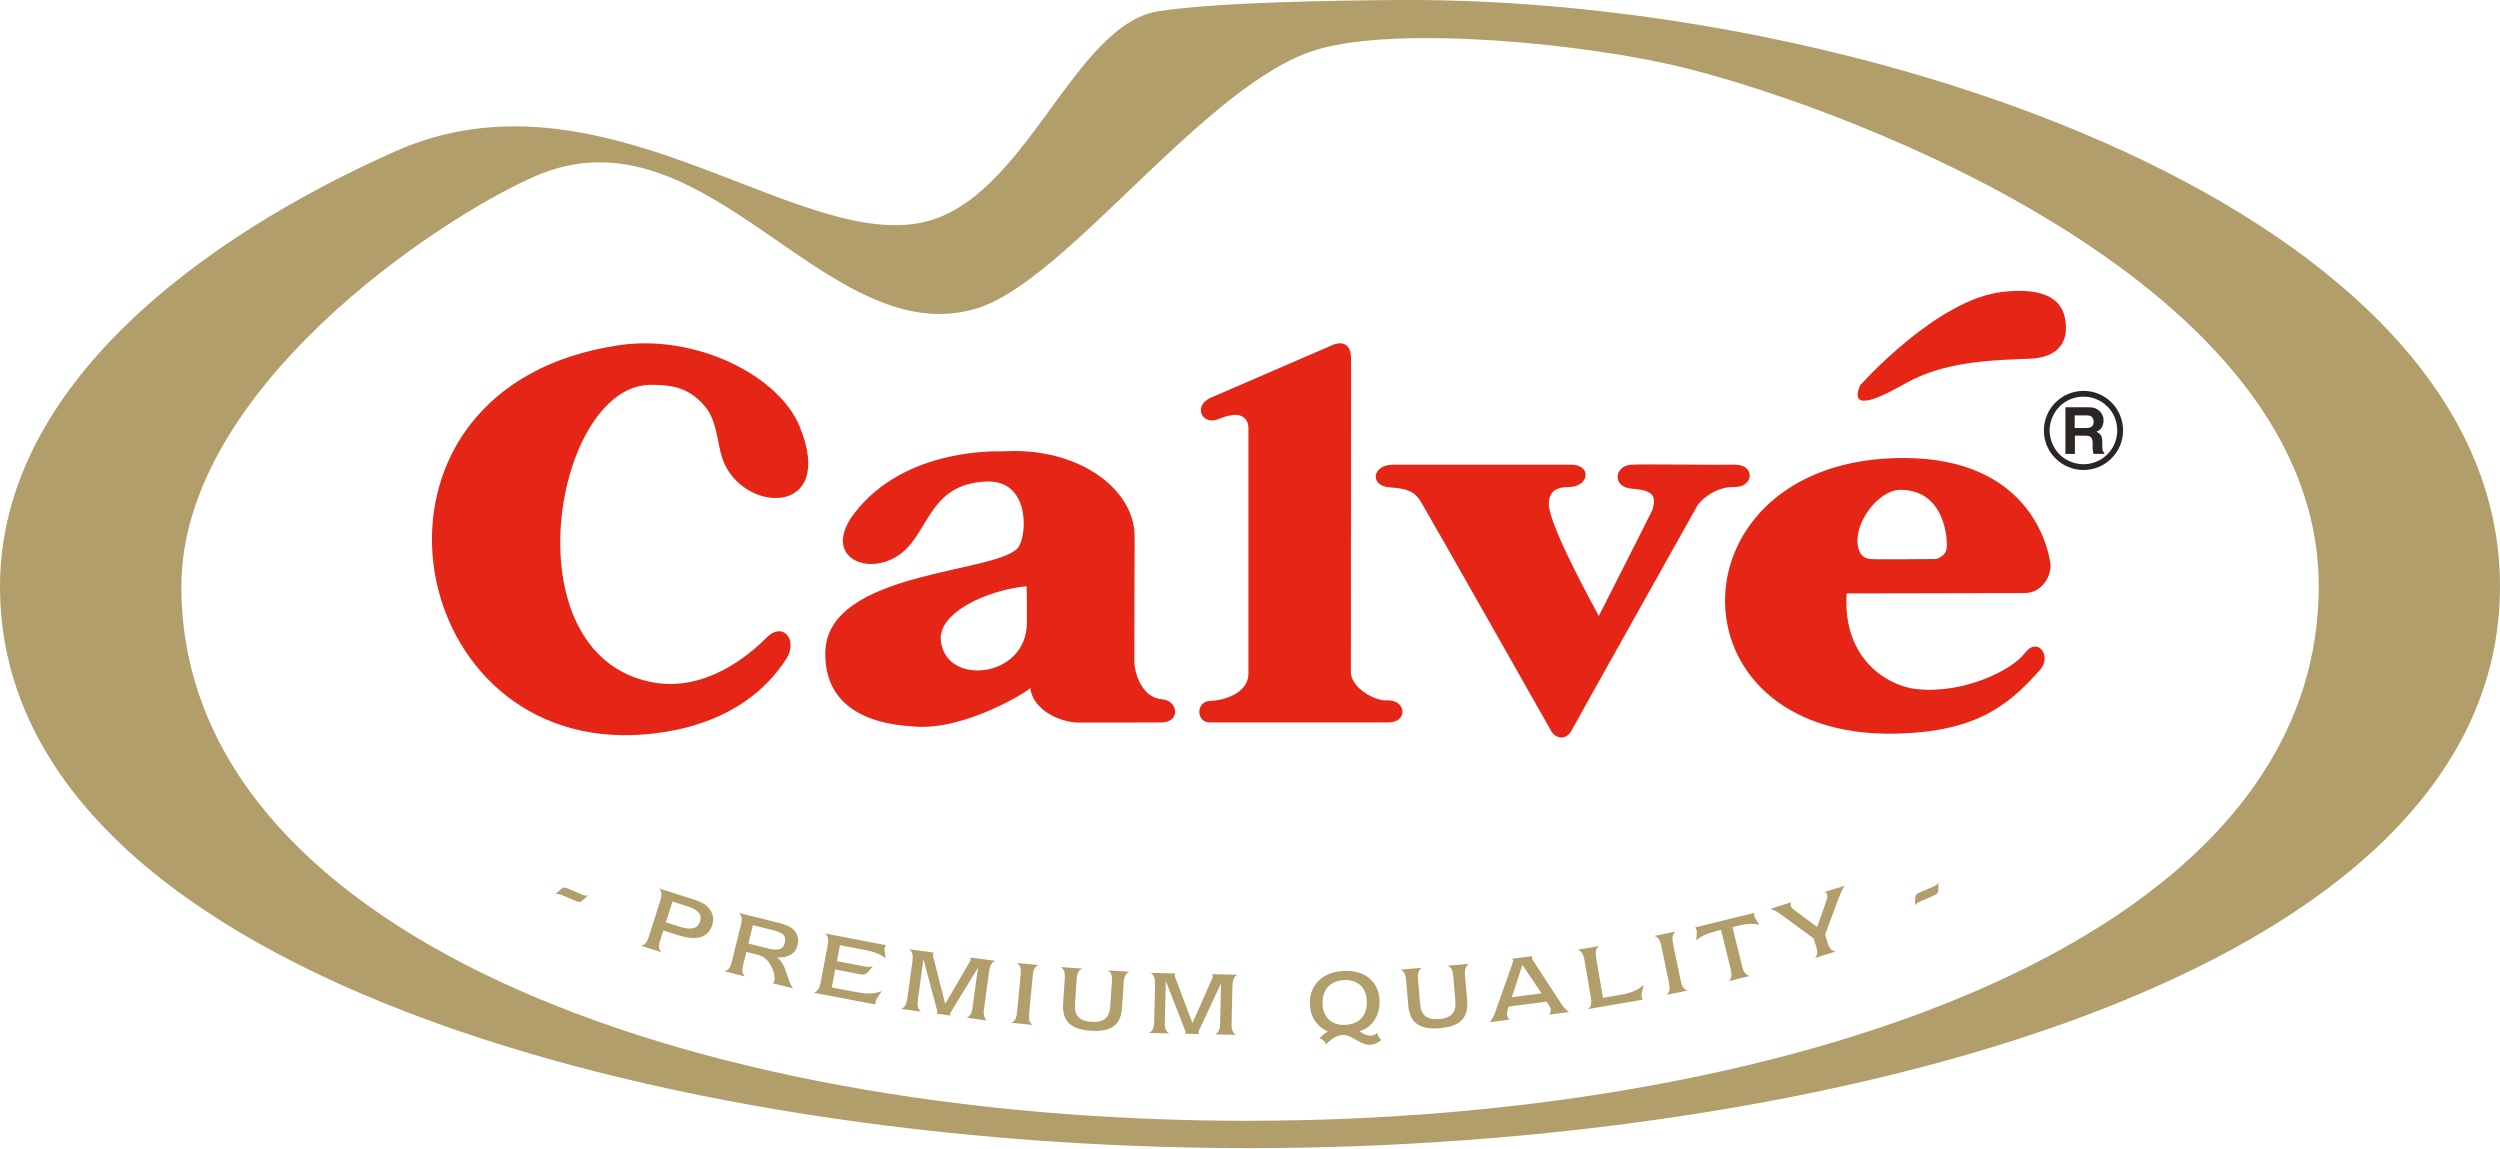
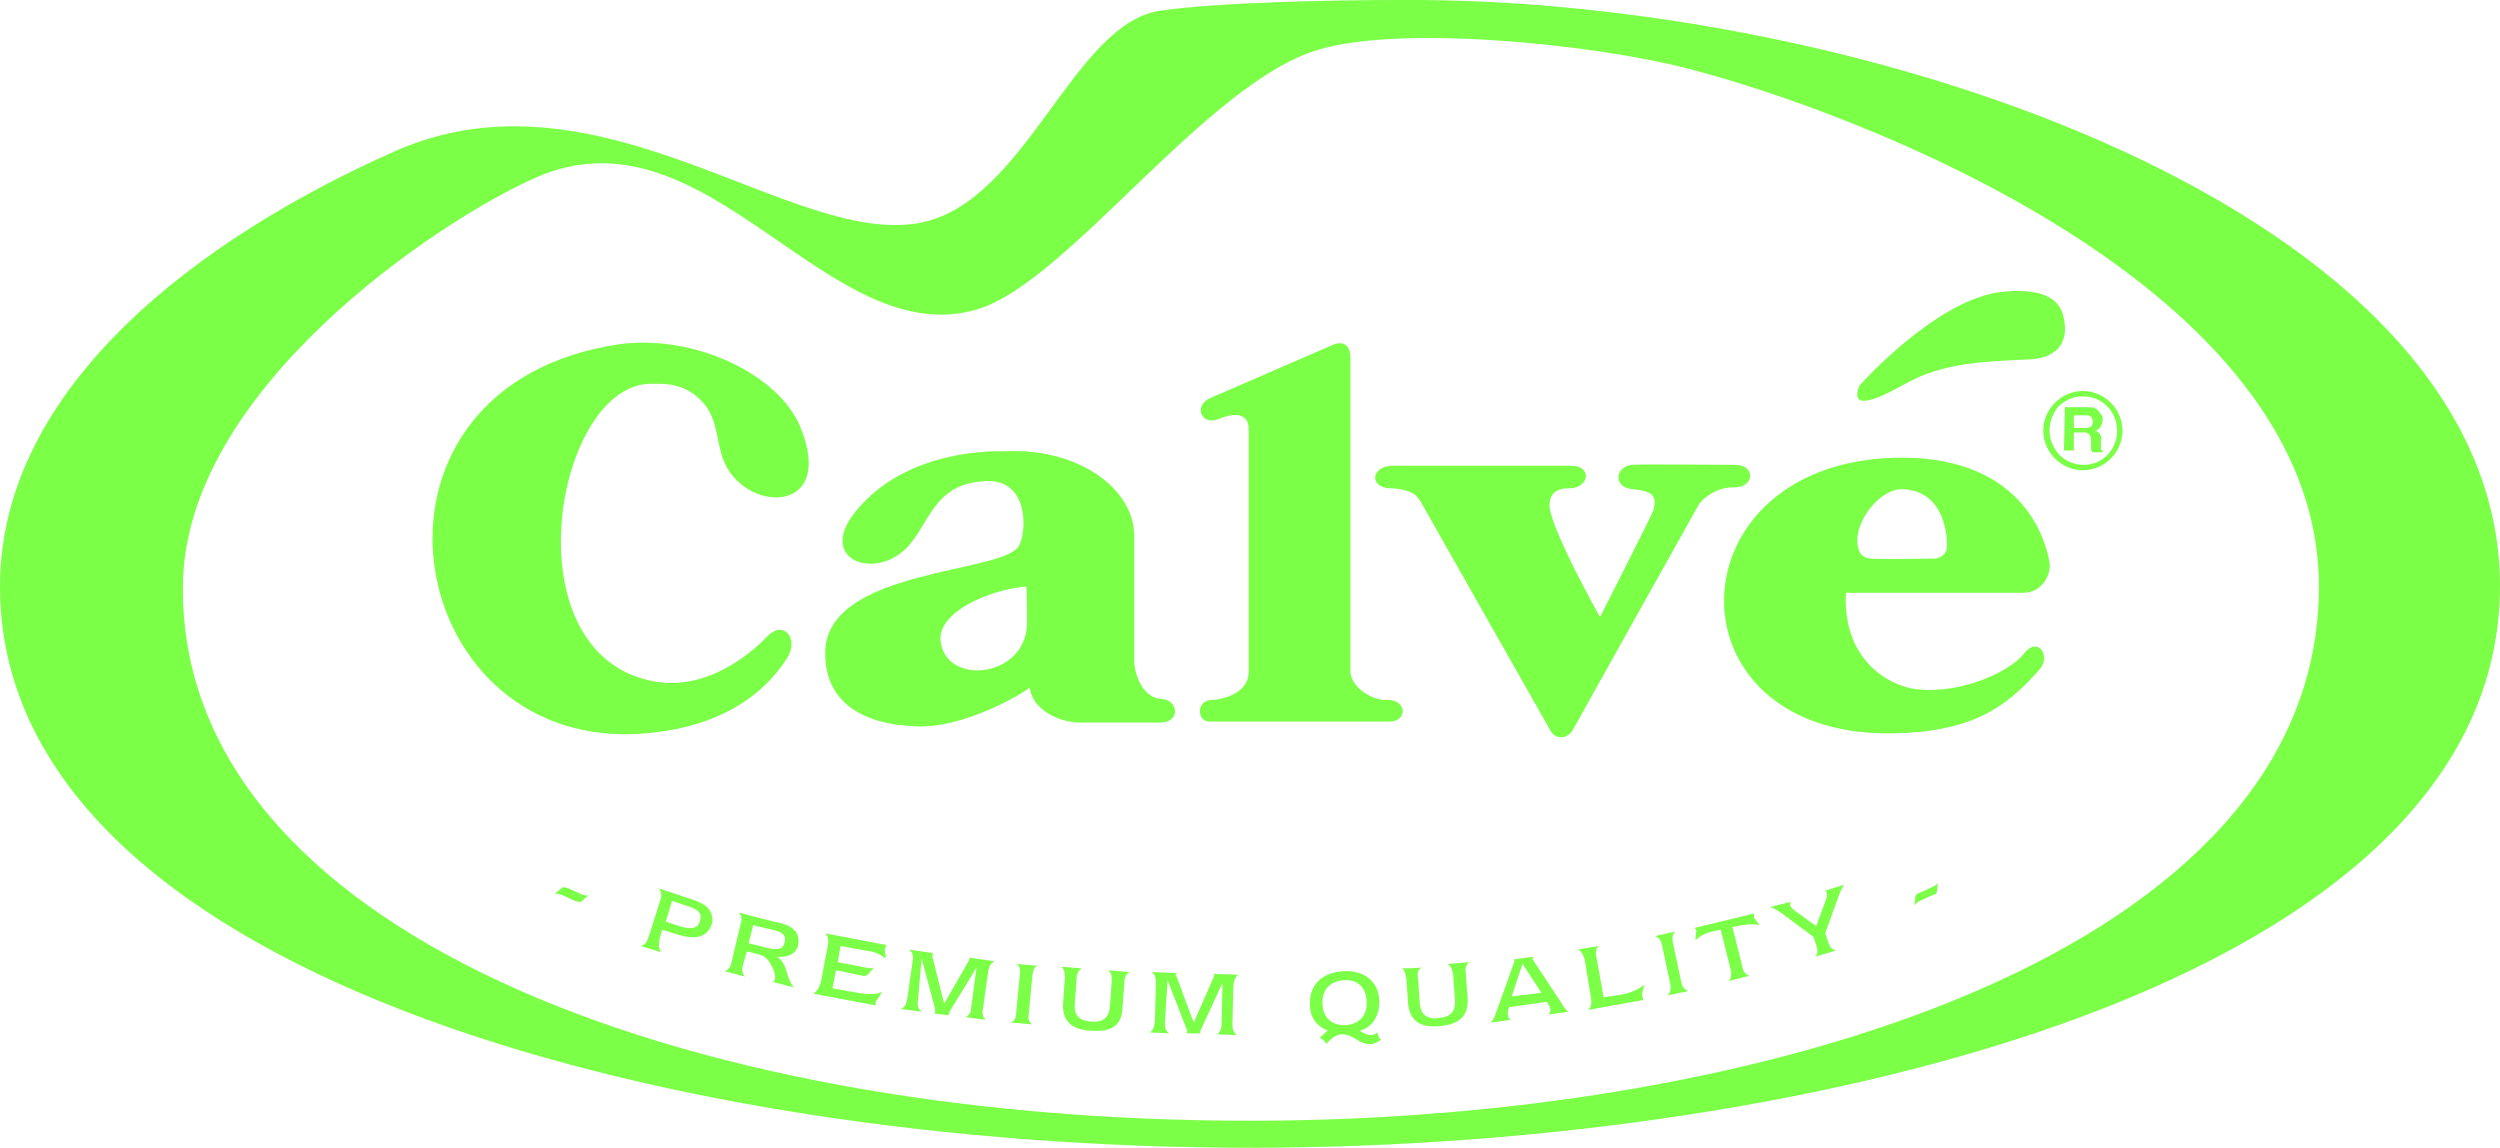
- <svg xmlns="http://www.w3.org/2000/svg" id="Layer_2" viewBox="0 0 277.45 127.42">
-   <defs>
-     <style>.cls-1{fill:#2b2523;}.cls-1,.cls-2,.cls-3{stroke-width:0px;}.cls-2{fill:#b19e6b;}.cls-3{fill:#e52616;}</style>
-   </defs>
+ <svg xmlns="http://www.w3.org/2000/svg" version="1.1" id="Layer_2_00000103967288920154758820000009879280523660608446_" x="0px" y="0px" viewBox="0 0 277.5 127.4" style="enable-background:new 0 0 277.5 127.4;" xml:space="preserve">
+   <style type="text/css">
+ 	.st0{fill:#7BFF47;}
+ </style>
  <g id="katman_1">
-     <path class="cls-2" d="m61.64,99.21l.71-.6c.21-.18.43-.11.75.03l1.3.56c.36.16.63.24.87.19l-.71.6c-.21.17-.43.1-.76-.04l-1.29-.55c-.38-.16-.66-.23-.88-.19" />
-     <path class="cls-2" d="m73.41,105.68l-2.27-.72c.46-.1.68-.41.86-.99l1.3-4.1c.18-.57.14-.96-.15-1.27l3.33,1.06c1,.31,1.73.56,2.2,1.14.45.54.58,1.18.37,1.84-.46,1.45-1.74,1.81-3.86,1.13l-1.58-.5-.35,1.1c-.19.59-.17.97.14,1.3m1.95-2.85c1.31.42,2.05.31,2.33-.56.29-.88-.29-1.33-1.58-1.74l-1.47-.47-.73,2.3,1.46.47Z" />
-     <path class="cls-2" d="m82.72,108.37l-2.31-.57c.45-.13.66-.45.8-1.04l1.03-4.17c.15-.58.09-.98-.23-1.27l3.87.96c.97.23,1.67.44,2.07.79.55.45.74,1.11.56,1.83-.22.93-1.03,1.43-2.28,1.35.53.4.78.92,1.01,1.6.25.72.39,1.35.79,1.84l-2.31-.58c.14-.06.19-.15.22-.3.08-.32.01-.84-.29-1.45-.37-.79-.79-1.2-1.64-1.42l-1.18-.29-.36,1.43c-.15.6-.1.98.22,1.29m2.43-3.13c1.18.3,1.79.18,1.98-.6.21-.85-.29-1.16-1.43-1.44l-2.11-.52-.51,2.04,2.07.51Z" />
-     <path class="cls-2" d="m91.06,109.11l.8-4.25c.12-.6.03-.99-.29-1.26l6.75,1.29c-.08.15-.13.27-.15.36-.04.17.07.53.11,1.11-.55-.49-1.32-.75-2.33-.94l-2.74-.52-.33,1.77,3.08.59c.32.06.62.06.91,0l-.59.67c-.18.19-.42.27-.73.21l-2.86-.55-.38,2,2.83.53c1.16.23,2.12.15,2.72-.14-.33.55-.63.88-.67,1.1-.01.09-.03.21-.02.4l-6.86-1.31c.41-.14.62-.46.74-1.05" />
-     <path class="cls-2" d="m101.86,111.01c-.08.6,0,.99.36,1.26l-2.21-.3c.41-.17.6-.52.68-1.12l.58-4.24c.08-.61,0-.99-.36-1.26l2.73.37c-.06.08-.09.14-.1.2,0,.05,0,.13.03.25l1.33,5.24,2.74-4.7c.05-.08.08-.16.08-.2.01-.07-.01-.15-.04-.25l2.78.38c-.42.16-.6.51-.68,1.12l-.58,4.24c-.07.54-.03.88.32,1.25l-2.23-.3c.46-.26.57-.59.64-1.12l.61-4.45-2.99,4.91c-.04.09-.09.15-.1.21,0,.05,0,.12.04.21l-1.55-.22c.05-.08.08-.14.08-.17,0-.07-.01-.15-.04-.26l-1.5-5.62-.62,4.56Z" />
-     <path class="cls-2" d="m114.62,108.24l-.41,4.26c-.06.61.02.99.4,1.25l-2.38-.24c.41-.18.58-.54.64-1.14l.41-4.25c.06-.61-.04-1-.41-1.25l2.38.23c-.41.18-.58.53-.64,1.14" />
-     <path class="cls-2" d="m120.1,107.5c-.42.19-.57.55-.61,1.17l-.19,2.8c-.08,1.24.51,1.85,1.84,1.93,1.34.09,1.98-.43,2.07-1.67l.19-2.82c.03-.58-.01-.95-.43-1.22l2.36.15c-.38.16-.58.55-.62,1.16l-.19,2.85c-.12,1.9-1.2,2.7-3.49,2.54-2.2-.14-3.17-1.11-3.05-2.97l.19-2.86c.04-.62-.08-1-.44-1.23l2.37.16Z" />
-     <path class="cls-2" d="m129.26,113.48c0,.61.11.98.5,1.21l-2.23-.05c.4-.22.54-.58.56-1.19l.1-4.27c.01-.62-.11-.99-.5-1.21l2.75.06c-.04.08-.07.14-.07.21,0,.05.02.13.06.25l1.91,5.05,2.2-4.97c.04-.09.06-.17.06-.22,0-.07-.03-.14-.07-.24l2.81.07c-.4.2-.54.57-.56,1.19l-.1,4.28c0,.54.06.89.46,1.2l-2.25-.05c.43-.32.5-.65.52-1.19l.1-4.49-2.43,5.21c-.03.08-.07.15-.07.22,0,.04.02.11.06.21l-1.56-.04c.03-.09.06-.16.06-.17,0-.07-.03-.15-.07-.26l-2.12-5.42-.11,4.6Z" />
-     <path class="cls-2" d="m145.37,111.48c-.08-2.12,1.34-3.62,3.82-3.73,2.33-.09,3.82,1.22,3.91,3.25.08,1.66-.81,3.06-2.22,3.44.46.35.85.51,1.24.5.27,0,.5-.11.75-.3.02.3.24.66.42.77-.38.34-.78.51-1.23.54-.55.02-.99-.22-1.5-.51-.54-.32-1-.6-1.58-.57-.59.02-1.19.38-1.84,1.06,0,0,0-.02,0-.04,0-.2-.31-.54-.68-.67.29-.31.58-.55.89-.75-1.24-.58-1.92-1.6-1.98-2.99m6.32-.39c-.06-1.51-1.02-2.38-2.5-2.32-1.57.06-2.48,1.08-2.41,2.69.06,1.48,1.03,2.35,2.51,2.28,1.57-.06,2.47-1.06,2.4-2.66" />
-     <path class="cls-2" d="m157.8,107.41c-.38.25-.48.63-.43,1.24l.24,2.81c.11,1.24.79,1.75,2.11,1.64,1.34-.12,1.9-.74,1.8-1.97l-.24-2.8c-.05-.6-.16-.95-.62-1.16l2.36-.2c-.34.22-.49.63-.44,1.24l.25,2.85c.15,1.91-.79,2.86-3.07,3.05-2.21.19-3.31-.63-3.47-2.49l-.24-2.85c-.05-.62-.23-.99-.63-1.16l2.38-.2Z" />
-     <path class="cls-2" d="m174.12,112.32l-2.2.28c.13-.18.2-.35.18-.53-.02-.17-.08-.33-.14-.42l-.32-.49-4.2.55-.15.45c-.04.14-.07.3-.04.49.03.22.14.4.31.51l-2.21.28c.32-.41.5-.82.63-1.23l1.89-5.33c.04-.13.06-.22.05-.28,0-.03-.03-.11-.1-.2l2.25-.29c-.03.1-.06.18-.05.24,0,.06.04.13.11.24l3.08,4.72c.27.4.57.75.92,1.02m-3.05-2.08l-2.12-3.17-1.18,3.59,3.3-.43Z" />
-     <path class="cls-2" d="m175.1,105.4l2.36-.4c-.35.26-.43.67-.33,1.25l.77,4.49,2.03-.35c1.13-.2,1.95-.55,2.48-1.1-.11.63-.28,1.04-.23,1.27.02.08.05.21.13.38l-6.07,1.05c.34-.27.42-.65.32-1.26l-.73-4.26c-.11-.6-.32-.93-.73-1.07" />
-     <path class="cls-2" d="m185.66,104.67l.87,4.19c.12.59.32.93.76,1.07l-2.33.48c.34-.3.39-.69.27-1.28l-.86-4.19c-.13-.6-.33-.93-.76-1.07l2.33-.48c-.34.29-.39.68-.27,1.28" />
-     <path class="cls-2" d="m192.09,107.6l-1.09-4.4-.46.12c-.99.24-1.76.54-2.29,1.06.02-.58.1-.96.05-1.13-.02-.06-.07-.18-.16-.33l6.55-1.61c0,.16,0,.28,0,.38.04.17.28.45.56.95-.7-.2-1.49-.12-2.5.13l-.48.12,1.08,4.39c.14.58.44.94.81,1.04l-2.3.57c.39-.38.34-.74.2-1.29" />
-     <path class="cls-2" d="m198.84,100.12c-.13.1-.14.24-.08.45.06.18.21.31.42.46l2.49,1.85,1.05-3c.08-.23.1-.43.06-.59-.06-.16-.15-.27-.3-.3l2.22-.68c-.29.45-.49.96-.7,1.52l-1.45,3.9.27.89c.19.59.45.9.88.99l-2.28.71c.32-.35.31-.74.13-1.3l-.27-.87-3.49-2.56c-.55-.4-.97-.66-1.37-.71l2.41-.76Z" />
-     <path class="cls-2" d="m212.51,100.47l.06-.93c.02-.27.21-.38.54-.52l1.3-.56c.36-.15.61-.3.74-.5l-.05.93c-.02.27-.23.39-.55.53l-1.29.55c-.37.16-.62.3-.75.5" />
-     <path class="cls-1" d="m231.23,52.16c-1.17,0-2.28-.46-3.12-1.29-.83-.83-1.28-1.92-1.28-3.1,0-2.43,1.98-4.39,4.4-4.39,1.17,0,2.27.45,3.1,1.28.83.83,1.29,1.94,1.29,3.11s-.46,2.26-1.28,3.1c-.84.83-1.94,1.29-3.11,1.29m-3.77-4.38c.02.99.41,1.94,1.1,2.65.73.7,1.66,1.09,2.67,1.09,2.07,0,3.74-1.68,3.74-3.75,0-1-.38-1.95-1.09-2.65-.71-.71-1.65-1.1-2.66-1.1s-1.94.39-2.66,1.1c-.69.71-1.08,1.65-1.1,2.66m4.57-1.59c-.11-.07-.29-.09-.52-.09h-1.26v1.4h1.22c.25,0,.44-.03.56-.09.22-.11.32-.29.32-.59,0-.3-.1-.52-.31-.63m-2.83-.99h2.53c.37,0,.65.04.84.13.2.1.37.2.51.37.11.13.2.27.26.44.08.14.11.34.1.54,0,.25-.06.48-.18.73-.13.23-.33.4-.62.51.25.09.41.23.51.4.11.17.17.44.15.81v.34c.02.23.02.39.03.48.04.14.1.23.2.3v.12h-1.2c-.02-.11-.04-.21-.06-.28-.03-.15-.04-.29-.04-.45v-.47c0-.33-.08-.56-.2-.65-.11-.12-.32-.17-.64-.17h-1.13s0,2.03,0,2.03h-1.05v-5.18" />
-     <path class="cls-3" d="m114.33,76.35c.02.21-7.26,4.83-13.01,4.27-1.52-.14-9.84-.39-9.73-8.18.12-9.29,19.66-8.74,21.5-11.81.93-1.56,1.11-7.37-3.6-7.19-6.28.24-6.33,5.4-9.36,7.88-3.56,2.89-9.1.6-5.32-4.35,5.67-7.43,16.26-6.86,16.48-6.88,8.42-.51,14.67,4.21,14.63,9.48-.02,3.85-.03,13.32-.03,13.81,0,1.23.79,4.07,3.1,4.23,1.71.13,2.08,2.45,0,2.57,0,0-9.37,0-9.39.01-2.08-.07-4.98-1.43-5.26-3.85m-.42-11.28c-4.34.42-9.82,2.91-9.51,6.02.51,5.13,9.52,4.21,9.55-1.92.02-4.39-.04-4.1-.04-4.1m58.19,15.99s-14.01-24.73-14.44-25.4c-.44-.69-.96-1.43-3.35-1.55-2.38-.13-2.07-2.53.26-2.53,1.06,0,18.57,0,19.76,0,2.38,0,2.04,2.48-.25,2.48-1.8,0-2.2.86-2.2,1.92,0,2.42,5.55,12.38,5.55,12.38,0,0,5.91-11.63,5.94-11.76.53-1.74-.1-2.17-2.29-2.36-2.21-.17-1.95-2.53-.06-2.66,1.18-.08,9.37.04,11.46,0,2.34-.05,2.2,2.54-.06,2.48-1.85-.06-3.66,1.29-4.15,2.23-.5.93-13.14,23.41-13.82,24.71-.68,1.31-1.91.94-2.35.07m40.57-4.59c5.16.59,10.61-2.08,12.02-3.97,1.46-1.94,3.02.33,1.74,1.8-3.68,4.2-7.4,6.93-16.06,7.12-25.78.55-25.03-30.72.99-30.59,13.71.06,15.91,9.67,16.18,11.7.17,1.2-.78,3.29-2.91,3.29s-19.7.04-19.7.04c-.47,7.28,4.52,10.24,7.74,10.62m-6.5-15.93c.13.72.43,1.38,1.37,1.49.5.07,7.31,0,7.31,0,0,0,1.05-.25,1.18-1.18.12-.92-.13-6.5-5.14-6.5-2.42,0-5.15,3.66-4.71,6.18m-117.44-13.19c4.15,10.13-6.5,9.67-8.58,3.53-.59-1.73-.55-4.09-1.92-5.76-2-2.46-4.4-2.36-5.83-2.41-10.85-.36-16.16,29.83-.12,32.99,5.93,1.18,10.86-3.01,12.71-4.88,1.92-1.96,3.55.25,2.27,2.27-5.02,7.86-14.57,8.53-18.16,8.5-25.2-.25-30.98-38.79-.41-43.28,8.45-1.25,17.69,3.31,20.05,9.04m65.1,30.37c2.29-.09,2.37,2.43.29,2.45h-19.91c-1.52,0-1.54-2.35.06-2.38,1.25-.03,4.25-.71,4.25-3.06v-27.25s.09-2.41-3.26-.99c-1.92.81-2.91-1.43-.96-2.33l13.58-5.88s2.02-.96,2.03,1.54l-.02,34.83c.07,1.7,2.62,3.13,3.93,3.08m52.57-34.95s8.48-9.57,15.84-10.39c2.92-.33,6.36-.09,6.92,2.97.55,2.97-1.19,4.36-3.95,4.45-4.46.16-9.48.35-13.67,2.69-1.57.86-6.59,3.81-5.14.28" />
-     <path class="cls-2" d="m277.45,65.04c0,43.97-76.48,62.36-138.69,62.38C73.43,127.43.01,107.66,0,65.1,0,42.82,22.43,26.34,43.83,16.81c22.72-10.12,44.19,10.81,58.43,7.9,11.61-2.39,16.76-22.03,26.38-23.48C135.43.21,148.84.05,155.17,0c51.69-.37,122.27,23.45,122.28,65.04m-138.69,59.34c57.05-.01,118.58-18.78,118.57-59.34,0-33.38-51.42-52.73-70.14-57.45-10.89-2.75-31.88-4.78-40.95-2.11-12.39,3.62-27.8,25.7-37.84,28.75-16.74,5.07-30.03-23.02-49.09-14.64-10.94,4.81-39.19,23.73-39.18,45.51,0,37.89,54.85,59.3,118.63,59.29" />
+     <path class="st0" d="M61.6,99.2l0.7-0.6c0.2-0.2,0.4-0.1,0.8,0l1.3,0.6c0.4,0.2,0.6,0.2,0.9,0.2l-0.7,0.6c-0.2,0.2-0.4,0.1-0.8,0   l-1.3-0.6C62.1,99.2,61.9,99.2,61.6,99.2" />
+     <path class="st0" d="M73.4,105.7l-2.3-0.7c0.5-0.1,0.7-0.4,0.9-1l1.3-4.1c0.2-0.6,0.1-1-0.2-1.3l3.3,1.1c1,0.3,1.7,0.6,2.2,1.1   c0.4,0.5,0.6,1.2,0.4,1.8c-0.5,1.4-1.7,1.8-3.9,1.1l-1.6-0.5l-0.3,1.1C73.1,105,73.1,105.3,73.4,105.7 M75.4,102.8   c1.3,0.4,2.1,0.3,2.3-0.6c0.3-0.9-0.3-1.3-1.6-1.7l-1.5-0.5l-0.7,2.3L75.4,102.8L75.4,102.8z" />
+     <path class="st0" d="M82.7,108.4l-2.3-0.6c0.4-0.1,0.7-0.4,0.8-1l1-4.2c0.2-0.6,0.1-1-0.2-1.3l3.9,1c1,0.2,1.7,0.4,2.1,0.8   c0.6,0.4,0.7,1.1,0.6,1.8c-0.2,0.9-1,1.4-2.3,1.3c0.5,0.4,0.8,0.9,1,1.6c0.2,0.7,0.4,1.3,0.8,1.8l-2.3-0.6c0.1-0.1,0.2-0.2,0.2-0.3   c0.1-0.3,0-0.8-0.3-1.4c-0.4-0.8-0.8-1.2-1.6-1.4l-1.2-0.3l-0.4,1.4C82.3,107.7,82.4,108.1,82.7,108.4 M85.1,105.2   c1.2,0.3,1.8,0.2,2-0.6c0.2-0.8-0.3-1.2-1.4-1.4l-2.1-0.5l-0.5,2L85.1,105.2L85.1,105.2z" />
+     <path class="st0" d="M91.1,109.1l0.8-4.2c0.1-0.6,0-1-0.3-1.3l6.8,1.3c-0.1,0.2-0.1,0.3-0.2,0.4c0,0.2,0.1,0.5,0.1,1.1   c-0.6-0.5-1.3-0.8-2.3-0.9l-2.7-0.5l-0.3,1.8l3.1,0.6c0.3,0.1,0.6,0.1,0.9,0l-0.6,0.7c-0.2,0.2-0.4,0.3-0.7,0.2l-2.9-0.6l-0.4,2   l2.8,0.5c1.2,0.2,2.1,0.2,2.7-0.1c-0.3,0.6-0.6,0.9-0.7,1.1c0,0.1,0,0.2,0,0.4l-6.9-1.3C90.7,110,90.9,109.7,91.1,109.1" />
+     <path class="st0" d="M101.9,111c-0.1,0.6,0,1,0.4,1.3L100,112c0.4-0.2,0.6-0.5,0.7-1.1l0.6-4.2c0.1-0.6,0-1-0.4-1.3l2.7,0.4   c-0.1,0.1-0.1,0.1-0.1,0.2c0,0.1,0,0.1,0,0.2l1.3,5.2l2.7-4.7c0.1-0.1,0.1-0.2,0.1-0.2c0-0.1,0-0.2,0-0.2l2.8,0.4   c-0.4,0.2-0.6,0.5-0.7,1.1l-0.6,4.2c-0.1,0.5,0,0.9,0.3,1.2l-2.2-0.3c0.5-0.3,0.6-0.6,0.6-1.1l0.6-4.4l-3,4.9   c0,0.1-0.1,0.2-0.1,0.2c0,0.1,0,0.1,0,0.2l-1.6-0.2c0.1-0.1,0.1-0.1,0.1-0.2c0-0.1,0-0.2,0-0.3l-1.5-5.6L101.9,111L101.9,111z" />
+     <path class="st0" d="M114.6,108.2l-0.4,4.3c-0.1,0.6,0,1,0.4,1.2l-2.4-0.2c0.4-0.2,0.6-0.5,0.6-1.1l0.4-4.2c0.1-0.6,0-1-0.4-1.2   l2.4,0.2C114.8,107.3,114.7,107.6,114.6,108.2" />
+     <path class="st0" d="M120.1,107.5c-0.4,0.2-0.6,0.6-0.6,1.2l-0.2,2.8c-0.1,1.2,0.5,1.8,1.8,1.9c1.3,0.1,2-0.4,2.1-1.7l0.2-2.8   c0-0.6,0-0.9-0.4-1.2l2.4,0.2c-0.4,0.2-0.6,0.6-0.6,1.2l-0.2,2.8c-0.1,1.9-1.2,2.7-3.5,2.5c-2.2-0.1-3.2-1.1-3.1-3l0.2-2.9   c0-0.6-0.1-1-0.4-1.2L120.1,107.5L120.1,107.5z" />
+     <path class="st0" d="M129.3,113.5c0,0.6,0.1,1,0.5,1.2l-2.2-0.1c0.4-0.2,0.5-0.6,0.6-1.2l0.1-4.3c0-0.6-0.1-1-0.5-1.2l2.8,0.1   c0,0.1-0.1,0.1-0.1,0.2c0,0.1,0,0.1,0.1,0.2l1.9,5.1l2.2-5c0-0.1,0.1-0.2,0.1-0.2c0-0.1,0-0.1-0.1-0.2l2.8,0.1   c-0.4,0.2-0.5,0.6-0.6,1.2l-0.1,4.3c0,0.5,0.1,0.9,0.5,1.2l-2.2-0.1c0.4-0.3,0.5-0.7,0.5-1.2l0.1-4.5l-2.4,5.2   c0,0.1-0.1,0.2-0.1,0.2c0,0,0,0.1,0.1,0.2l-1.6,0c0-0.1,0.1-0.2,0.1-0.2c0-0.1,0-0.2-0.1-0.3l-2.1-5.4L129.3,113.5L129.3,113.5z" />
+     <path class="st0" d="M145.4,111.5c-0.1-2.1,1.3-3.6,3.8-3.7c2.3-0.1,3.8,1.2,3.9,3.2c0.1,1.7-0.8,3.1-2.2,3.4   c0.5,0.3,0.9,0.5,1.2,0.5c0.3,0,0.5-0.1,0.8-0.3c0,0.3,0.2,0.7,0.4,0.8c-0.4,0.3-0.8,0.5-1.2,0.5c-0.6,0-1-0.2-1.5-0.5   c-0.5-0.3-1-0.6-1.6-0.6c-0.6,0-1.2,0.4-1.8,1.1c0,0,0,0,0,0c0-0.2-0.3-0.5-0.7-0.7c0.3-0.3,0.6-0.6,0.9-0.8   C146.1,113.9,145.4,112.9,145.4,111.5 M151.7,111.1c-0.1-1.5-1-2.4-2.5-2.3c-1.6,0.1-2.5,1.1-2.4,2.7c0.1,1.5,1,2.3,2.5,2.3   C150.9,113.7,151.8,112.7,151.7,111.1" />
+     <path class="st0" d="M157.8,107.4c-0.4,0.2-0.5,0.6-0.4,1.2l0.2,2.8c0.1,1.2,0.8,1.8,2.1,1.6c1.3-0.1,1.9-0.7,1.8-2l-0.2-2.8   c-0.1-0.6-0.2-0.9-0.6-1.2l2.4-0.2c-0.3,0.2-0.5,0.6-0.4,1.2l0.2,2.8c0.1,1.9-0.8,2.9-3.1,3.1c-2.2,0.2-3.3-0.6-3.5-2.5l-0.2-2.8   c-0.1-0.6-0.2-1-0.6-1.2C155.4,107.6,157.8,107.4,157.8,107.4z" />
+     <path class="st0" d="M174.1,112.3l-2.2,0.3c0.1-0.2,0.2-0.3,0.2-0.5c0-0.2-0.1-0.3-0.1-0.4l-0.3-0.5l-4.2,0.6l-0.1,0.4   c0,0.1-0.1,0.3,0,0.5c0,0.2,0.1,0.4,0.3,0.5l-2.2,0.3c0.3-0.4,0.5-0.8,0.6-1.2l1.9-5.3c0-0.1,0.1-0.2,0.1-0.3c0,0,0-0.1-0.1-0.2   l2.2-0.3c0,0.1-0.1,0.2-0.1,0.2c0,0.1,0,0.1,0.1,0.2l3.1,4.7C173.5,111.7,173.8,112.1,174.1,112.3 M171.1,110.2l-2.1-3.2l-1.2,3.6   L171.1,110.2L171.1,110.2z" />
+     <path class="st0" d="M175.1,105.4l2.4-0.4c-0.4,0.3-0.4,0.7-0.3,1.2l0.8,4.5l2-0.3c1.1-0.2,1.9-0.6,2.5-1.1c-0.1,0.6-0.3,1-0.2,1.3   c0,0.1,0.1,0.2,0.1,0.4l-6.1,1.1c0.3-0.3,0.4-0.7,0.3-1.3l-0.7-4.3C175.7,105.9,175.5,105.5,175.1,105.4" />
+     <path class="st0" d="M185.7,104.7l0.9,4.2c0.1,0.6,0.3,0.9,0.8,1.1l-2.3,0.5c0.3-0.3,0.4-0.7,0.3-1.3l-0.9-4.2   c-0.1-0.6-0.3-0.9-0.8-1.1l2.3-0.5C185.6,103.7,185.6,104.1,185.7,104.7" />
+     <path class="st0" d="M192.1,107.6l-1.1-4.4l-0.5,0.1c-1,0.2-1.8,0.5-2.3,1.1c0-0.6,0.1-1,0.1-1.1c0-0.1-0.1-0.2-0.2-0.3l6.6-1.6   c0,0.2,0,0.3,0,0.4c0,0.2,0.3,0.4,0.6,0.9c-0.7-0.2-1.5-0.1-2.5,0.1l-0.5,0.1l1.1,4.4c0.1,0.6,0.4,0.9,0.8,1l-2.3,0.6   C192.2,108.5,192.2,108.1,192.1,107.6" />
+     <path class="st0" d="M198.8,100.1c-0.1,0.1-0.1,0.2-0.1,0.4c0.1,0.2,0.2,0.3,0.4,0.5l2.5,1.8l1.1-3c0.1-0.2,0.1-0.4,0.1-0.6   c-0.1-0.2-0.1-0.3-0.3-0.3l2.2-0.7c-0.3,0.4-0.5,1-0.7,1.5l-1.4,3.9l0.3,0.9c0.2,0.6,0.4,0.9,0.9,1l-2.3,0.7   c0.3-0.3,0.3-0.7,0.1-1.3l-0.3-0.9l-3.5-2.6c-0.6-0.4-1-0.7-1.4-0.7L198.8,100.1L198.8,100.1z" />
+     <path class="st0" d="M212.5,100.5l0.1-0.9c0-0.3,0.2-0.4,0.5-0.5l1.3-0.6c0.4-0.2,0.6-0.3,0.7-0.5l-0.1,0.9c0,0.3-0.2,0.4-0.6,0.5   l-1.3,0.6C212.9,100.1,212.6,100.3,212.5,100.5" />
+     <path class="st0" d="M231.2,52.2c-1.2,0-2.3-0.5-3.1-1.3c-0.8-0.8-1.3-1.9-1.3-3.1c0-2.4,2-4.4,4.4-4.4c1.2,0,2.3,0.5,3.1,1.3   c0.8,0.8,1.3,1.9,1.3,3.1s-0.5,2.3-1.3,3.1C233.5,51.7,232.4,52.2,231.2,52.2 M227.5,47.8c0,1,0.4,1.9,1.1,2.7   c0.7,0.7,1.7,1.1,2.7,1.1c2.1,0,3.7-1.7,3.7-3.8c0-1-0.4-2-1.1-2.7c-0.7-0.7-1.6-1.1-2.7-1.1s-1.9,0.4-2.7,1.1   C227.9,45.8,227.5,46.8,227.5,47.8 M232,46.2c-0.1-0.1-0.3-0.1-0.5-0.1h-1.3v1.4h1.2c0.2,0,0.4,0,0.6-0.1c0.2-0.1,0.3-0.3,0.3-0.6   S232.2,46.3,232,46.2 M229.2,45.2h2.5c0.4,0,0.6,0,0.8,0.1c0.2,0.1,0.4,0.2,0.5,0.4c0.1,0.1,0.2,0.3,0.3,0.4   c0.1,0.1,0.1,0.3,0.1,0.5c0,0.2-0.1,0.5-0.2,0.7c-0.1,0.2-0.3,0.4-0.6,0.5c0.2,0.1,0.4,0.2,0.5,0.4c0.1,0.2,0.2,0.4,0.1,0.8v0.3   c0,0.2,0,0.4,0,0.5c0,0.1,0.1,0.2,0.2,0.3v0.1h-1.2c0-0.1,0-0.2-0.1-0.3c0-0.2,0-0.3,0-0.5v-0.5c0-0.3-0.1-0.6-0.2-0.7   c-0.1-0.1-0.3-0.2-0.6-0.2h-1.1v2h-1.1L229.2,45.2" />
+     <path class="st0" d="M114.3,76.3c0,0.2-7.3,4.8-13,4.3c-1.5-0.1-9.8-0.4-9.7-8.2c0.1-9.3,19.7-8.7,21.5-11.8   c0.9-1.6,1.1-7.4-3.6-7.2c-6.3,0.2-6.3,5.4-9.4,7.9c-3.6,2.9-9.1,0.6-5.3-4.3c5.7-7.4,16.3-6.9,16.5-6.9c8.4-0.5,14.7,4.2,14.6,9.5   c0,3.8,0,13.3,0,13.8c0,1.2,0.8,4.1,3.1,4.2c1.7,0.1,2.1,2.4,0,2.6c0,0-9.4,0-9.4,0C117.5,80.1,114.6,78.8,114.3,76.3 M113.9,65.1   c-4.3,0.4-9.8,2.9-9.5,6c0.5,5.1,9.5,4.2,9.6-1.9C114,64.8,113.9,65.1,113.9,65.1 M172.1,81.1c0,0-14-24.7-14.4-25.4   c-0.4-0.7-1-1.4-3.4-1.5c-2.4-0.1-2.1-2.5,0.3-2.5c1.1,0,18.6,0,19.8,0c2.4,0,2,2.5-0.2,2.5c-1.8,0-2.2,0.9-2.2,1.9   c0,2.4,5.6,12.4,5.6,12.4s5.9-11.6,5.9-11.8c0.5-1.7-0.1-2.2-2.3-2.4c-2.2-0.2-1.9-2.5-0.1-2.7c1.2-0.1,9.4,0,11.5,0   c2.3,0,2.2,2.5-0.1,2.5c-1.9-0.1-3.7,1.3-4.1,2.2c-0.5,0.9-13.1,23.4-13.8,24.7C173.8,82.3,172.5,81.9,172.1,81.1 M212.7,76.5   c5.2,0.6,10.6-2.1,12-4c1.5-1.9,3,0.3,1.7,1.8c-3.7,4.2-7.4,6.9-16.1,7.1c-25.8,0.6-25-30.7,1-30.6c13.7,0.1,15.9,9.7,16.2,11.7   c0.2,1.2-0.8,3.3-2.9,3.3s-19.7,0-19.7,0C204.5,73.1,209.5,76.1,212.7,76.5 M206.2,60.5c0.1,0.7,0.4,1.4,1.4,1.5   c0.5,0.1,7.3,0,7.3,0s1.1-0.2,1.2-1.2c0.1-0.9-0.1-6.5-5.1-6.5C208.5,54.4,205.8,58,206.2,60.5 M88.8,47.3   c4.2,10.1-6.5,9.7-8.6,3.5c-0.6-1.7-0.6-4.1-1.9-5.8c-2-2.5-4.4-2.4-5.8-2.4c-10.8-0.4-16.2,29.8-0.1,33c5.9,1.2,10.9-3,12.7-4.9   c1.9-2,3.6,0.2,2.3,2.3c-5,7.9-14.6,8.5-18.2,8.5c-25.2-0.2-31-38.8-0.4-43.3C77.2,37.1,86.4,41.6,88.8,47.3 M153.9,77.7   c2.3-0.1,2.4,2.4,0.3,2.4h-19.9c-1.5,0-1.5-2.3,0.1-2.4c1.2,0,4.2-0.7,4.2-3.1V47.5c0,0,0.1-2.4-3.3-1c-1.9,0.8-2.9-1.4-1-2.3   l13.6-5.9c0,0,2-1,2,1.5l0,34.8C150,76.4,152.5,77.8,153.9,77.7 M206.4,42.8c0,0,8.5-9.6,15.8-10.4c2.9-0.3,6.4-0.1,6.9,3   c0.6,3-1.2,4.4-3.9,4.5c-4.5,0.2-9.5,0.3-13.7,2.7C210,43.4,205,46.3,206.4,42.8" />
+     <path class="st0" d="M277.5,65c0,44-76.5,62.4-138.7,62.4C73.4,127.4,0,107.7,0,65.1c0-22.3,22.4-38.8,43.8-48.3   C66.6,6.7,88,27.6,102.3,24.7c11.6-2.4,16.8-22,26.4-23.5c6.8-1,20.2-1.2,26.5-1.2C206.9-0.4,277.4,23.5,277.5,65 M138.8,124.4   c57.1,0,118.6-18.8,118.6-59.3c0-33.4-51.4-52.7-70.1-57.5c-10.9-2.8-31.9-4.8-40.9-2.1c-12.4,3.6-27.8,25.7-37.8,28.8   c-16.7,5.1-30-23-49.1-14.6c-10.9,4.8-39.2,23.7-39.2,45.5C20.1,103,75,124.4,138.8,124.4" />
  </g>
</svg>
